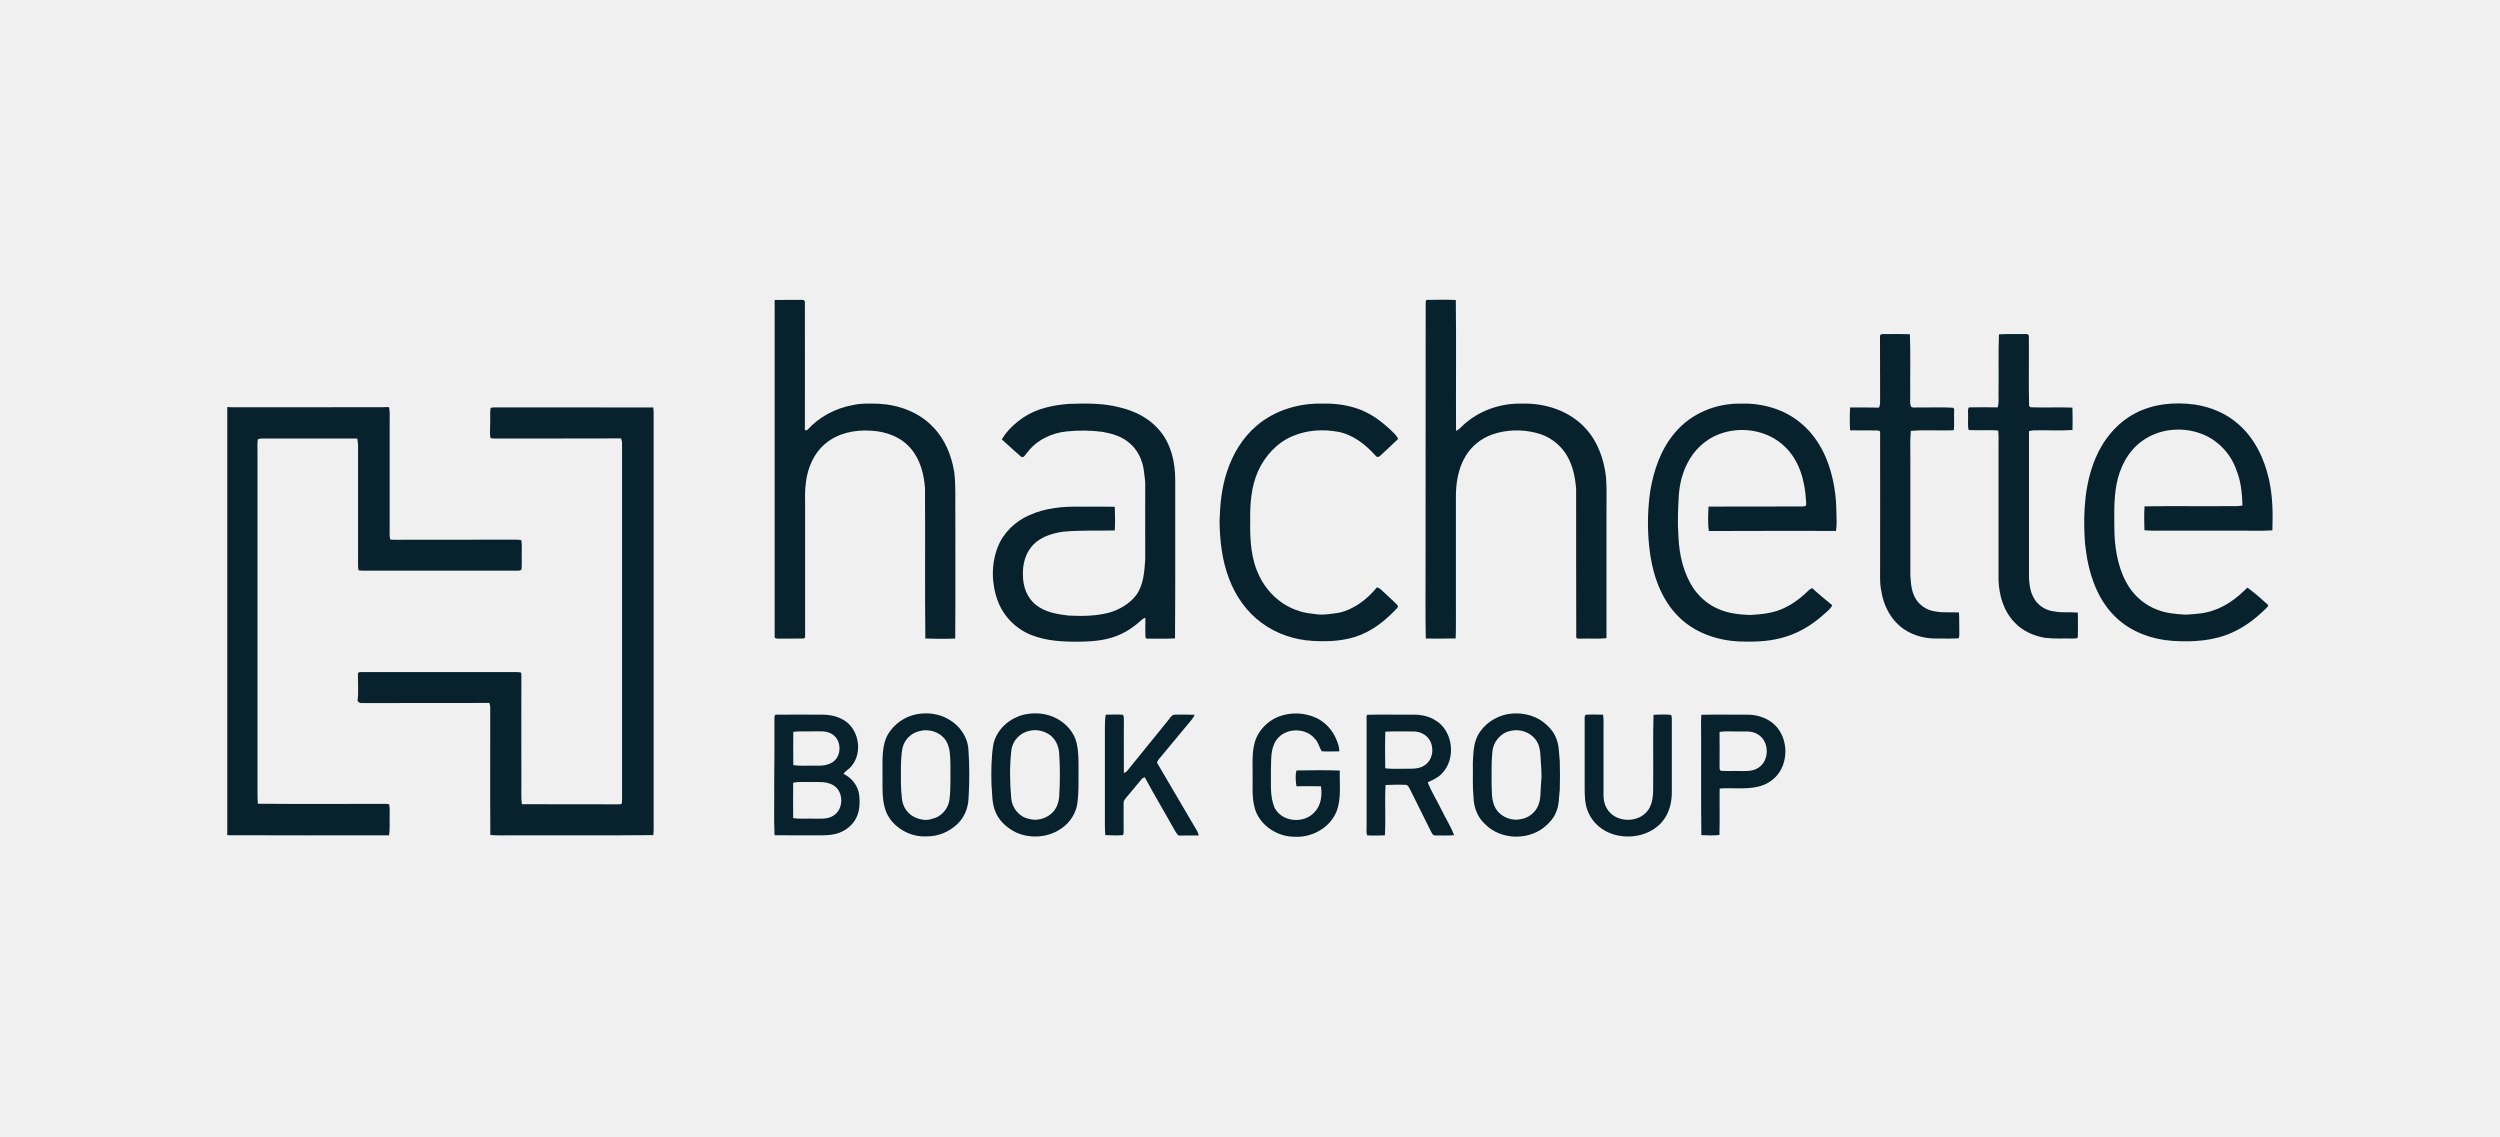
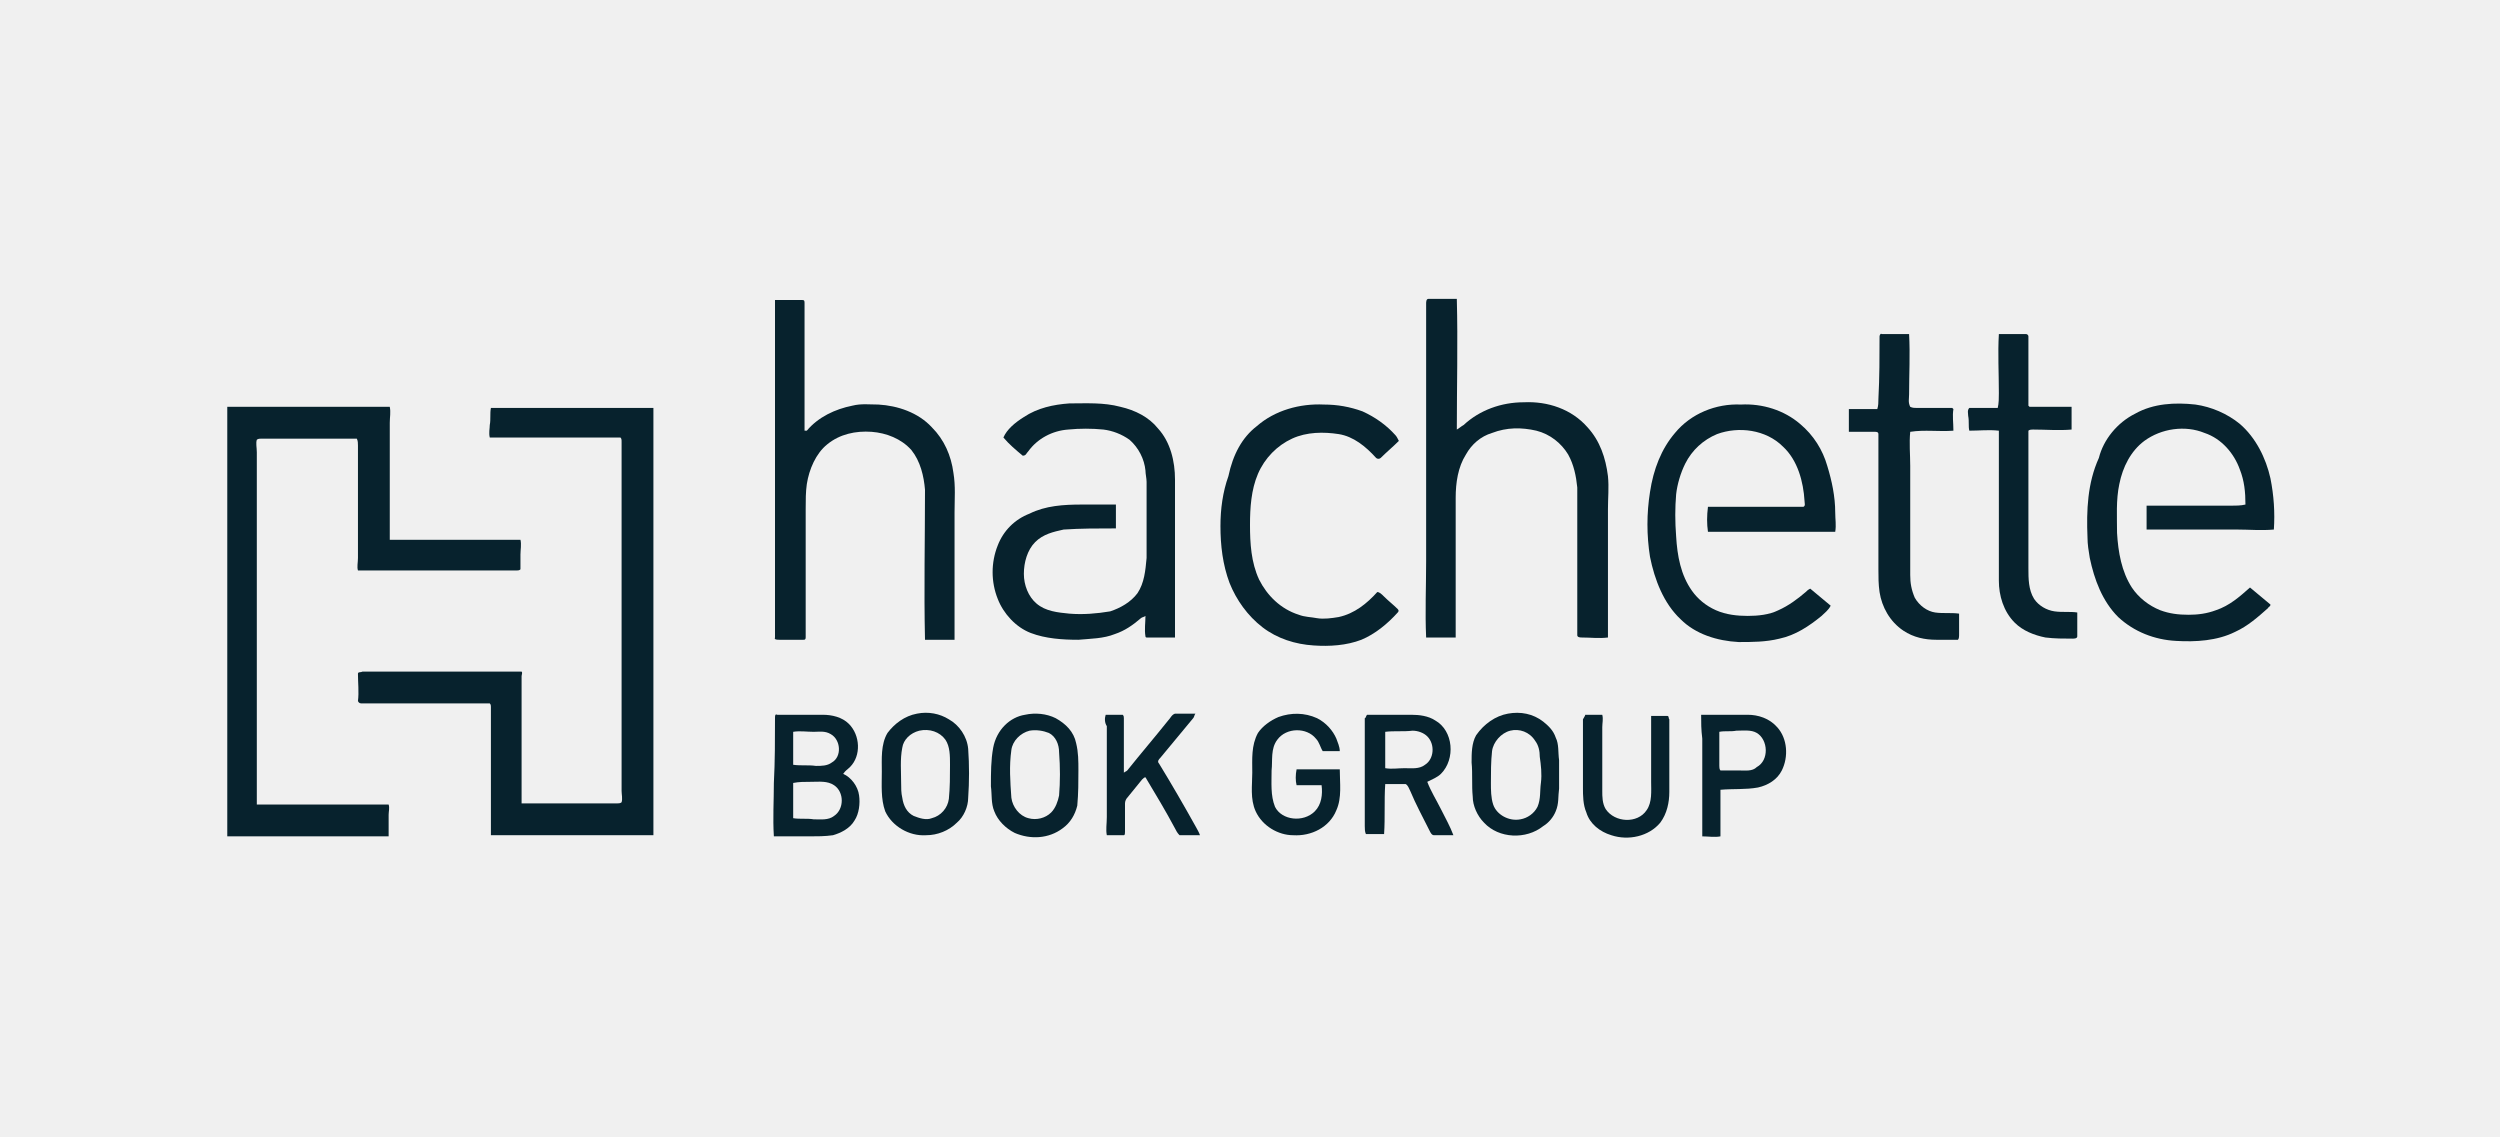
<svg xmlns="http://www.w3.org/2000/svg" version="1.1" id="Layer_1" x="0px" y="0px" viewBox="0 0 220 100" style="enable-background:new 0 0 220 100;" xml:space="preserve">
  <style type="text/css">
	.st0{fill:#07222D;}
- 	.st1{filter:url(#Adobe_OpacityMaskFilter);}
- 	.st2{fill-rule:evenodd;clip-rule:evenodd;fill:#FFFFFF;}
- 	.st3{mask:url(#mask-2_00000172419927635028950350000016990595500894708871_);fill-rule:evenodd;clip-rule:evenodd;fill:#07222D;}
- 	.st4{filter:url(#Adobe_OpacityMaskFilter_00000022534734152165071750000011678967056565734787_);}
- 	.st5{mask:url(#mask-4_00000031179769895205708410000007030728210091176124_);fill-rule:evenodd;clip-rule:evenodd;fill:#07222D;}
</style>
  <g id="_x23_72777bff">
-     <path class="st0" d="M68.18,26.4c0.81-0.02,1.63-0.01,2.44-0.01c0.15-0.01,0.24,0.12,0.21,0.26c0,3.74,0.01,7.48,0,11.22   c0.05-0.01,0.16-0.02,0.21-0.03c1.04-1.15,2.48-1.92,4-2.19c0.76-0.18,1.54-0.13,2.32-0.12c1.74,0.1,3.5,0.74,4.72,2.02   c1.06,1.06,1.65,2.51,1.89,3.98c0.15,1.15,0.08,2.32,0.1,3.48c-0.01,3.73,0.02,7.45-0.01,11.18c-0.88,0.04-1.76,0.03-2.63,0   c-0.05-4.41,0-8.83-0.03-13.24c-0.09-1.23-0.42-2.51-1.24-3.47c-0.86-1.03-2.22-1.53-3.54-1.58c-1.38-0.09-2.85,0.2-3.94,1.1   c-1.04,0.84-1.62,2.16-1.76,3.47c-0.11,0.71-0.07,1.43-0.07,2.15c0,3.78,0,7.56,0,11.33c0.04,0.16-0.06,0.25-0.21,0.24   c-0.69,0.01-1.37,0-2.06,0.01c-0.17,0-0.48,0.02-0.41-0.25c0-9.7,0-19.4,0-29.1C68.15,26.69,68.17,26.55,68.18,26.4z" />
-     <path class="st0" d="M125.46,26.74c0.02-0.12-0.04-0.37,0.16-0.35c0.83-0.01,1.66-0.03,2.49,0.01c0.05,3.84,0,7.68,0.02,11.52   c0.22-0.1,0.39-0.27,0.56-0.44c1.39-1.33,3.34-2.02,5.26-1.96c2.05-0.06,4.2,0.64,5.6,2.2c1.07,1.17,1.61,2.73,1.78,4.28   c0.08,0.97,0.03,1.94,0.04,2.9c0,3.75,0,7.51,0,11.26c-0.75,0.08-1.51,0.01-2.27,0.04c-0.13-0.01-0.4,0.05-0.39-0.15   c-0.02-4.34,0-8.68-0.01-13.02c-0.08-0.99-0.27-1.99-0.77-2.87c-0.58-1.03-1.6-1.8-2.76-2.07c-1.26-0.32-2.64-0.29-3.87,0.15   c-0.96,0.34-1.79,1.01-2.32,1.88c-0.68,1.12-0.88,2.46-0.86,3.75c0,3.03,0,6.05,0,9.08c-0.01,1.07,0.02,2.15-0.02,3.23   c-0.87,0.03-1.75,0.02-2.63,0.01c-0.05-2.23-0.01-4.47-0.02-6.7C125.46,41.9,125.46,34.32,125.46,26.74z" />
-     <path class="st0" d="M165.44,29.64c-0.03-0.14,0.08-0.26,0.23-0.24c0.8-0.01,1.6-0.01,2.4,0.01c0.07,1.76,0.01,3.53,0.03,5.29   c0.02,0.36-0.07,0.74,0.07,1.08c0.16,0.14,0.4,0.06,0.6,0.08c1.04,0.01,2.08-0.04,3.11,0.02c0.02,0.03,0.07,0.09,0.09,0.12   c-0.05,0.62,0.04,1.24-0.04,1.86c-1.26,0.06-2.53-0.06-3.78,0.06c-0.09,1.01-0.02,2.03-0.04,3.04c0,3.21,0,6.43,0,9.64   c0.04,0.66,0.08,1.35,0.39,1.95c0.35,0.69,1.07,1.18,1.84,1.26c0.68,0.13,1.37,0.04,2.05,0.09c0.04,0.58,0.01,1.17,0.03,1.75   c-0.01,0.17,0.02,0.36-0.06,0.52c-0.63,0.05-1.27,0.01-1.9,0.02c-1,0.02-2.01-0.23-2.85-0.78c-1.16-0.76-1.87-2.08-2.06-3.44   c-0.15-0.66-0.09-1.34-0.1-2.02c0-3.96,0.01-7.92,0-11.88c0.04-0.19-0.2-0.18-0.32-0.19c-0.77-0.02-1.54,0.01-2.32-0.01   c-0.04-0.67-0.04-1.34,0-2.01c0.85,0,1.7-0.01,2.54,0.01c0.14-0.28,0.09-0.59,0.1-0.88C165.44,33.2,165.44,31.42,165.44,29.64z" />
-     <path class="st0" d="M175.91,29.42c0.8-0.04,1.6-0.02,2.4-0.02c0.14-0.03,0.25,0.1,0.23,0.24c0.02,2.03-0.03,4.06,0.02,6.08   c0.03,0.03,0.09,0.09,0.12,0.12c1.23,0.05,2.46-0.02,3.69,0.03c0.03,0.65,0.02,1.31,0.01,1.97c-1.14,0.08-2.28,0-3.43,0.03   c-0.14,0.01-0.27,0.04-0.4,0.07c0,4.03,0,8.07,0,12.1c-0.01,0.92-0.02,1.91,0.5,2.71c0.38,0.61,1.06,0.99,1.76,1.06   c0.67,0.13,1.36,0.03,2.04,0.1c0.01,0.7,0.02,1.41,0,2.11c0,0.22-0.28,0.15-0.43,0.17c-0.81-0.02-1.63,0.04-2.44-0.06   c-1-0.16-1.99-0.6-2.69-1.35c-0.96-0.98-1.37-2.37-1.42-3.71c0-3.96,0-7.92,0-11.89c0-0.43,0.02-0.86-0.03-1.29   c-0.86-0.08-1.73,0.01-2.6-0.05c-0.1-0.42-0.03-0.85-0.05-1.28c0.02-0.23-0.06-0.49,0.07-0.71c0.84-0.02,1.68-0.01,2.53,0   c0.15-0.44,0.06-0.9,0.08-1.35C175.9,32.81,175.84,31.11,175.91,29.42z" />
-     <path class="st0" d="M90.11,36.7c1.18-0.77,2.6-1.06,3.99-1.16c1.5-0.05,3.02-0.07,4.47,0.32c1.26,0.3,2.48,0.9,3.35,1.88   c1.12,1.22,1.51,2.93,1.5,4.55c-0.01,4.63,0.02,9.26-0.02,13.89c-0.82,0.04-1.65,0.02-2.47,0.02c-0.03-0.01-0.09-0.04-0.12-0.06   c-0.05-0.59,0-1.19-0.02-1.78c-0.13,0.06-0.27,0.12-0.37,0.23c-0.67,0.61-1.45,1.13-2.31,1.43c-1.01,0.36-2.1,0.44-3.16,0.45   c-1.42,0.01-2.89-0.06-4.22-0.6c-1.35-0.54-2.45-1.66-2.94-3.03c-0.55-1.49-0.57-3.2,0.01-4.69c0.49-1.27,1.54-2.27,2.77-2.81   c1.42-0.65,3.02-0.79,4.57-0.75c0.99,0.01,1.97-0.02,2.96,0.01c0.03,0.69,0.04,1.39,0,2.08c-1.55,0.04-3.1-0.04-4.64,0.12   c-0.89,0.15-1.82,0.43-2.48,1.08c-0.73,0.71-1.01,1.77-0.96,2.77c0,0.96,0.36,1.97,1.14,2.58c0.81,0.65,1.86,0.82,2.86,0.94   c1.19,0.06,2.4,0.05,3.56-0.25c0.94-0.27,1.84-0.79,2.43-1.58c0.63-0.9,0.69-2.03,0.77-3.09c0-2.22-0.01-4.43,0-6.65   c0-0.34-0.06-0.68-0.1-1.02c-0.09-1.02-0.56-2.04-1.38-2.67c-0.65-0.53-1.48-0.77-2.3-0.91c-1.02-0.13-2.06-0.14-3.09-0.04   c-1.36,0.13-2.69,0.76-3.52,1.87c-0.15,0.15-0.24,0.43-0.49,0.4c-0.59-0.51-1.16-1.04-1.74-1.56   C88.64,37.85,89.35,37.21,90.11,36.7z" />
-     <path class="st0" d="M110.6,37.45c1.61-1.37,3.76-2,5.86-1.93c1.15-0.03,2.3,0.15,3.37,0.58c1.11,0.46,2.05,1.23,2.89,2.07   c0.13,0.13,0.24,0.29,0.32,0.45c-0.54,0.51-1.07,1.03-1.62,1.52c-0.1,0.1-0.28,0.1-0.36-0.03c-0.88-0.98-1.98-1.86-3.3-2.11   c-1.35-0.25-2.79-0.16-4.06,0.4c-1.35,0.58-2.39,1.74-2.99,3.06c-0.62,1.4-0.72,2.95-0.69,4.45c-0.03,1.62,0.07,3.31,0.8,4.78   c0.69,1.43,1.94,2.6,3.48,3.07c0.51,0.19,1.06,0.23,1.6,0.3c0.63,0.08,1.26-0.05,1.88-0.13c1.36-0.28,2.52-1.19,3.39-2.24   c0.25,0.05,0.42,0.25,0.6,0.42c0.39,0.36,0.78,0.72,1.16,1.09c0.09,0.08,0.12,0.23,0.02,0.31c-0.92,0.98-1.98,1.87-3.24,2.37   c-1.32,0.53-2.77,0.6-4.18,0.52c-1.61-0.09-3.21-0.62-4.51-1.59c-1.32-0.96-2.29-2.36-2.86-3.88c-0.62-1.6-0.81-3.32-0.84-5.03   c0.04-1.48,0.18-2.97,0.65-4.38C108.47,39.98,109.34,38.51,110.6,37.45z" />
-     <path class="st0" d="M147.41,38.06c1.41-1.69,3.63-2.59,5.81-2.54c1.87-0.06,3.8,0.49,5.25,1.71c1.16,0.95,1.97,2.27,2.45,3.67   c0.45,1.32,0.67,2.71,0.68,4.11c0.01,0.57,0.06,1.14-0.03,1.71c-3.73,0-7.46-0.01-11.19,0.01c-0.11-0.71-0.06-1.44-0.03-2.15   c2.48-0.01,4.97,0,7.45-0.01c0.34-0.01,0.69,0.02,1.03-0.02c0.19-0.07,0.09-0.32,0.1-0.48c-0.09-1.73-0.58-3.56-1.88-4.78   c-1.5-1.45-3.85-1.82-5.78-1.08c-1.21,0.46-2.21,1.41-2.78,2.56c-0.44,0.84-0.67,1.79-0.75,2.73c-0.07,1.22-0.13,2.44-0.04,3.66   c0.06,1.66,0.45,3.37,1.42,4.75c0.53,0.71,1.23,1.31,2.05,1.66c0.88,0.4,1.85,0.51,2.8,0.55c0.92-0.05,1.87-0.13,2.73-0.48   c0.91-0.36,1.71-0.96,2.4-1.63c0.1-0.11,0.23-0.19,0.37-0.26c0.56,0.53,1.17,1.01,1.77,1.51c-0.18,0.38-0.54,0.61-0.84,0.89   c-1.06,0.94-2.33,1.68-3.72,2.01c-1.19,0.31-2.43,0.33-3.64,0.29c-1.87-0.09-3.75-0.72-5.14-2c-1.54-1.42-2.34-3.47-2.66-5.51   c-0.29-1.89-0.29-3.83-0.02-5.72C145.53,41.35,146.17,39.5,147.41,38.06z" />
-     <path class="st0" d="M187.86,36.39c1.6-0.86,3.49-1.03,5.27-0.79c1.42,0.21,2.79,0.78,3.86,1.74c1.43,1.24,2.27,3.03,2.68,4.85   c0.33,1.47,0.35,2.98,0.3,4.48c-1.08,0.08-2.16,0.01-3.24,0.03c-1.9,0-3.81,0-5.71,0c-0.77-0.02-1.55,0.04-2.31-0.04   c-0.02-0.7-0.04-1.4,0.01-2.1c2.45-0.04,4.91,0,7.36-0.02c0.42-0.01,0.85,0.04,1.26-0.06c-0.04-1.06-0.13-2.13-0.54-3.12   c-0.49-1.44-1.64-2.65-3.08-3.19c-1.72-0.65-3.79-0.44-5.27,0.68c-1.21,0.89-1.93,2.33-2.2,3.79c-0.26,1.42-0.19,2.87-0.18,4.31   c0.07,1.65,0.4,3.36,1.32,4.76c0.59,0.88,1.46,1.58,2.46,1.95c0.79,0.31,1.64,0.38,2.48,0.43c0.82-0.05,1.65-0.09,2.43-0.37   c1.17-0.38,2.15-1.15,3.01-2.01c0.65,0.47,1.25,1,1.84,1.54c-0.03,0.15-0.16,0.24-0.25,0.34c-0.85,0.83-1.81,1.57-2.9,2.06   c-1.63,0.75-3.47,0.86-5.24,0.75c-1.86-0.13-3.74-0.8-5.08-2.13c-1.4-1.36-2.14-3.26-2.48-5.16c-0.07-0.6-0.2-1.18-0.21-1.79   c-0.13-2.36,0.03-4.81,0.96-7.01C185.09,38.69,186.28,37.23,187.86,36.39z" />
-     <path class="st0" d="M20,35.82c0.25,0.02,0.5,0.02,0.75,0.02c4.5-0.01,8.99,0.01,13.49-0.01c0.08,0.46,0.05,0.93,0.05,1.4   c0,3.09,0,6.17,0,9.26c0.01,0.33-0.03,0.66,0.05,0.98c0.15,0.03,0.29,0.03,0.44,0.03c3.56-0.01,7.11,0,10.67-0.01   c0.14,0,0.29,0.01,0.43,0.05c0.07,0.42,0.02,0.86,0.03,1.28c-0.01,0.43,0.03,0.86-0.02,1.29c-0.07,0.12-0.22,0.09-0.34,0.11   c-4.52,0-9.05,0-13.57,0c-0.14,0-0.29-0.01-0.43-0.04c-0.07-0.35-0.03-0.72-0.04-1.08c0-3.31,0-6.61,0-9.92   c0-0.2-0.04-0.39-0.07-0.59c-2.78,0.01-5.57,0-8.35,0c-0.13,0.01-0.28,0-0.4,0.08c-0.06,0.35-0.03,0.71-0.03,1.07   c0,9.76,0,19.52,0,29.28c0,0.57-0.01,1.14,0.03,1.71c3.75,0.03,7.51,0.01,11.26,0.01c0.1,0,0.2,0.01,0.29,0.04   c0.08,0.28,0.04,0.57,0.05,0.86c-0.02,0.62,0.04,1.25-0.05,1.87c-4.75,0-9.5,0.01-14.24-0.01V35.82z" />
-     <path class="st0" d="M43.18,35.89c0.13-0.03,0.26-0.04,0.4-0.04c4.64,0.01,9.27-0.01,13.91,0.01c0.01,0.14,0.03,0.29,0.03,0.43   c0,11.94,0,23.89,0,35.83c0,0.46,0.02,0.92-0.03,1.37c-4.14,0.04-8.28,0.01-12.42,0.02c-0.64-0.01-1.28,0.03-1.92-0.03   c-0.03-3.76,0-7.52-0.01-11.28c-0.01-0.11-0.04-0.23-0.07-0.34c-3.73,0.01-7.46,0-11.2,0.01c-0.16,0.02-0.3-0.05-0.4-0.18   c0.09-0.79,0.02-1.59,0.03-2.39c0.01-0.2,0.23-0.14,0.37-0.16c4.4,0,8.79,0,13.19,0c0.26,0.01,0.53-0.02,0.78,0.04   c0.06,0.12,0.04,0.27,0.04,0.4c-0.01,3.06,0,6.11,0,9.17c0.02,0.67-0.05,1.35,0.05,2.02c2.8,0.01,5.6,0,8.4,0.01   c0.13-0.01,0.27,0.02,0.38-0.05c0.06-0.34,0.02-0.69,0.03-1.04c0-10.23,0-20.45,0-30.68c0-0.15-0.04-0.29-0.09-0.43   c-3.6,0.02-7.21,0-10.81,0.01c-0.22,0-0.45,0.02-0.67-0.04c-0.1-0.37-0.02-0.76-0.04-1.13C43.17,36.91,43.09,36.39,43.18,35.89z" />
-     <path class="st0" d="M80.68,62.85c0.97-0.18,2.01-0.04,2.85,0.48c0.94,0.54,1.62,1.53,1.69,2.62c0.1,1.44,0.1,2.9,0.01,4.34   c-0.04,0.84-0.38,1.67-1,2.24c-0.71,0.68-1.68,1.08-2.67,1.07C80.1,73.69,78.6,72.84,78,71.5c-0.45-1.11-0.31-2.33-0.34-3.5   c0.01-1.14-0.09-2.37,0.49-3.4C78.7,63.7,79.63,63.04,80.68,62.85 M80.95,64.33c-0.76,0.15-1.38,0.77-1.54,1.53   c-0.18,1.02-0.12,2.06-0.13,3.09c0,0.44,0.04,0.88,0.09,1.32c0.06,0.66,0.44,1.3,1.04,1.6c0.49,0.25,1.08,0.38,1.61,0.19   c0.8-0.17,1.42-0.87,1.53-1.67c0.13-1.01,0.07-2.03,0.09-3.04c-0.03-0.75,0.01-1.56-0.42-2.21C82.74,64.43,81.78,64.11,80.95,64.33   z" />
-     <path class="st0" d="M90.24,62.86c0.9-0.18,1.87-0.08,2.7,0.34c0.87,0.45,1.59,1.24,1.81,2.21c0.18,0.79,0.16,1.6,0.16,2.4   c-0.01,1.02,0.04,2.04-0.13,3.05c-0.16,0.79-0.63,1.5-1.28,1.97c-1.17,0.89-2.84,1.02-4.16,0.39c-0.8-0.41-1.51-1.07-1.8-1.94   c-0.26-0.72-0.22-1.5-0.29-2.25c-0.03-1.15-0.02-2.31,0.15-3.45C87.66,64.19,88.88,63.13,90.24,62.86 M90.58,64.32   c-0.83,0.16-1.49,0.88-1.58,1.72c-0.16,1.4-0.14,2.82-0.01,4.22c0.07,0.84,0.69,1.62,1.52,1.79c0.69,0.22,1.48,0.01,2.02-0.46   c0.44-0.38,0.64-0.96,0.68-1.52c0.08-1.25,0.08-2.51,0-3.76c-0.04-0.67-0.35-1.37-0.95-1.72C91.77,64.3,91.15,64.16,90.58,64.32z" />
-     <path class="st0" d="M112.47,63.08c1.08-0.43,2.34-0.39,3.39,0.11c0.77,0.37,1.39,1.05,1.72,1.84c0.14,0.35,0.3,0.71,0.27,1.09   c-0.51,0-1.03,0.03-1.54-0.01c-0.22-0.35-0.29-0.79-0.59-1.09c-0.83-1.03-2.62-0.99-3.39,0.09c-0.56,0.79-0.45,1.81-0.49,2.73   c0.03,1.08-0.12,2.23,0.33,3.25c0.64,1.25,2.53,1.42,3.47,0.42c0.61-0.59,0.73-1.51,0.6-2.32c-0.72,0-1.43-0.01-2.15,0   c-0.07-0.45-0.12-0.95,0-1.39c1.27-0.02,2.54-0.04,3.81,0.01c-0.03,1.2,0.16,2.46-0.29,3.61c-0.59,1.46-2.22,2.33-3.77,2.21   c-1.35-0.02-2.68-0.83-3.26-2.06c-0.48-1.09-0.32-2.3-0.35-3.45c0.01-1.18-0.12-2.45,0.49-3.51   C111.12,63.92,111.75,63.38,112.47,63.08z" />
-     <path class="st0" d="M132.68,62.84c1.08-0.18,2.24,0.03,3.13,0.7c0.47,0.37,0.91,0.83,1.12,1.4c0.29,0.64,0.25,1.35,0.33,2.03   c0.02,0.85,0.03,1.69,0,2.54c-0.09,0.66-0.04,1.35-0.33,1.97c-0.21,0.54-0.62,0.98-1.07,1.34c-1.49,1.17-3.86,1.06-5.19-0.31   c-0.65-0.59-0.98-1.48-1-2.35c-0.1-1-0.04-2-0.06-3c0.04-0.81,0.04-1.66,0.42-2.41C130.55,63.74,131.58,63.05,132.68,62.84    M132.88,64.33c-0.84,0.18-1.47,0.96-1.55,1.8c-0.09,0.93-0.07,1.88-0.07,2.81c0.03,0.63-0.02,1.28,0.21,1.88   c0.32,0.94,1.43,1.49,2.38,1.26c0.64-0.1,1.21-0.53,1.48-1.12c0.31-0.66,0.21-1.41,0.29-2.12c0.09-0.78-0.03-1.56-0.06-2.35   c-0.02-0.49-0.12-1-0.42-1.4C134.65,64.42,133.7,64.1,132.88,64.33z" />
-     <path class="st0" d="M68.15,63.23c0-0.15,0-0.39,0.21-0.34c1.34-0.01,2.69,0,4.03,0c0.84,0,1.71,0.24,2.32,0.83   c0.99,0.99,1.11,2.79,0.11,3.82c-0.19,0.2-0.45,0.32-0.59,0.56c0.73,0.35,1.29,1.06,1.38,1.88c0.08,0.74,0.04,1.55-0.37,2.19   c-0.42,0.68-1.15,1.13-1.93,1.26c-0.68,0.12-1.38,0.07-2.06,0.08c-1.03-0.01-2.06,0.01-3.09-0.01c-0.07-1.55-0.01-3.1-0.03-4.65   C68.15,66.98,68.16,65.1,68.15,63.23 M69.81,64.4c-0.01,0.98-0.01,1.95,0,2.93c0.67,0.1,1.35,0.03,2.02,0.05   c0.49,0.02,1-0.03,1.42-0.3c0.86-0.53,0.83-2.01-0.06-2.49c-0.46-0.3-1.02-0.22-1.54-0.23C71.03,64.38,70.42,64.33,69.81,64.4    M69.8,68.88c-0.01,1.04-0.01,2.08,0,3.11c0.58,0.1,1.16,0.03,1.75,0.05c0.6-0.01,1.27,0.09,1.8-0.27c0.91-0.56,0.91-2.1,0-2.66   c-0.6-0.36-1.32-0.29-1.99-0.29C70.84,68.83,70.32,68.77,69.8,68.88z" />
-     <path class="st0" d="M97.31,62.89c0.5,0,1.01-0.03,1.51,0.01c0.06,0.1,0.08,0.21,0.08,0.33c0,1.6-0.01,3.2,0,4.8   c0.09-0.06,0.21-0.09,0.28-0.18c1.18-1.47,2.38-2.92,3.56-4.39c0.19-0.2,0.32-0.54,0.63-0.57c0.59-0.01,1.18-0.01,1.76,0.01   c-0.07,0.13-0.13,0.27-0.22,0.38c-0.97,1.15-1.92,2.33-2.89,3.48c-0.1,0.14-0.29,0.31-0.13,0.48c1.07,1.83,2.15,3.66,3.22,5.49   c0.14,0.25,0.34,0.49,0.37,0.79c-0.59,0.01-1.18-0.01-1.77,0.01c-0.17-0.18-0.3-0.38-0.41-0.59c-0.84-1.52-1.74-3.01-2.56-4.54   c-0.11,0.04-0.22,0.08-0.29,0.18c-0.44,0.53-0.87,1.06-1.32,1.58c-0.11,0.14-0.25,0.28-0.25,0.46c-0.01,0.85,0,1.7,0,2.54   c-0.02,0.12,0.04,0.31-0.13,0.34c-0.49,0.03-0.99,0.01-1.48-0.01c-0.06-0.52-0.03-1.04-0.04-1.56c0-2.65,0-5.3,0-7.95   C97.25,63.62,97.22,63.25,97.31,62.89z" />
-     <path class="st0" d="M120.32,62.9c1.3-0.03,2.6,0,3.9-0.01c0.73-0.02,1.48,0.1,2.1,0.5c1.58,0.94,1.84,3.44,0.53,4.72   c-0.33,0.34-0.78,0.54-1.21,0.73c0.32,0.83,0.8,1.58,1.19,2.38c0.36,0.77,0.84,1.48,1.13,2.28c-0.56,0.04-1.12,0.02-1.67,0.02   c-0.2,0.01-0.28-0.21-0.37-0.36c-0.57-1.17-1.17-2.33-1.74-3.5c-0.12-0.2-0.19-0.49-0.41-0.59c-0.61-0.03-1.22-0.02-1.84,0.01   c-0.09,1.47,0.03,2.95-0.06,4.43c-0.52,0.01-1.04,0.04-1.56,0c-0.09-0.23-0.05-0.48-0.05-0.72c0-3.15,0-6.3,0-9.45   C120.25,63.18,120.23,63.03,120.32,62.9 M121.91,64.39c-0.04,1.07-0.02,2.15-0.01,3.22c0.55,0.08,1.11,0.03,1.67,0.04   c0.6-0.01,1.26,0.06,1.78-0.29c0.83-0.52,0.92-1.82,0.25-2.5c-0.33-0.34-0.81-0.51-1.29-0.49   C123.51,64.37,122.71,64.34,121.91,64.39z" />
-     <path class="st0" d="M139.53,62.9c0.51-0.04,1.03-0.01,1.54-0.01c0.06,0.36,0.04,0.73,0.04,1.1c0,1.87,0,3.74,0,5.61   c-0.02,0.54,0.01,1.12,0.32,1.59c0.75,1.25,2.83,1.27,3.63,0.06c0.49-0.73,0.41-1.66,0.42-2.5c0.02-1.95-0.03-3.9,0.03-5.85   c0.48-0.02,0.96-0.04,1.45,0c0.17,0,0.15,0.21,0.16,0.33c0,2.12,0,4.24,0,6.36c0.02,0.95-0.2,1.95-0.83,2.7   c-1.01,1.21-2.8,1.59-4.28,1.14c-0.99-0.28-1.86-1.01-2.25-1.97c-0.31-0.7-0.31-1.48-0.31-2.24c0-2,0-3.99,0-5.99   C139.43,63.11,139.46,63,139.53,62.9z" />
-     <path class="st0" d="M149.72,62.9c1.36-0.03,2.72,0,4.07-0.01c0.94,0,1.92,0.35,2.55,1.07c0.89,1.03,1.01,2.61,0.37,3.79   c-0.42,0.78-1.21,1.32-2.06,1.49c-1.09,0.24-2.21,0.07-3.32,0.15c-0.02,1.36,0.02,2.73-0.02,4.09c-0.53,0.05-1.06,0.04-1.59,0.01   c-0.04-2.86-0.01-5.72-0.02-8.58C149.71,64.25,149.66,63.57,149.72,62.9 M151.32,64.41c0.01,1.01,0.01,2.02,0,3.03   c0.01,0.14-0.03,0.31,0.12,0.39c0.53,0.04,1.06,0,1.6,0.02c0.55,0,1.16,0.05,1.65-0.26c1.06-0.6,1.04-2.39-0.02-2.98   c-0.54-0.34-1.21-0.22-1.82-0.24C152.34,64.38,151.82,64.32,151.32,64.41z" />
+     <path class="st0" d="M68.2,26.4c0.8,0,1.6,0,2.4,0c0.2,0,0.2,0.1,0.2,0.3c0,3.7,0,7.5,0,11.2c0.1,0,0.2,0,0.2,0   c1-1.2,2.5-1.9,4-2.2c0.8-0.2,1.5-0.1,2.3-0.1c1.7,0.1,3.5,0.7,4.7,2c1.1,1.1,1.7,2.5,1.9,4c0.2,1.2,0.1,2.3,0.1,3.5   c0,3.7,0,7.5,0,11.2c-0.9,0-1.8,0-2.6,0c-0.1-4.4,0-8.8,0-13.2c-0.1-1.2-0.4-2.5-1.2-3.5c-0.9-1-2.2-1.5-3.5-1.6   c-1.4-0.1-2.8,0.2-3.9,1.1c-1,0.8-1.6,2.2-1.8,3.5c-0.1,0.7-0.1,1.4-0.1,2.2c0,3.8,0,7.6,0,11.3c0,0.2-0.1,0.2-0.2,0.2   c-0.7,0-1.4,0-2.1,0c-0.2,0-0.5,0-0.4-0.2c0-9.7,0-19.4,0-29.1C68.2,26.7,68.2,26.5,68.2,26.4z" />
+     <path class="st0" d="M125.5,26.7c0-0.1,0-0.4,0.2-0.4c0.8,0,1.7,0,2.5,0c0.1,3.8,0,7.7,0,11.5c0.2-0.1,0.4-0.3,0.6-0.4   c1.4-1.3,3.3-2,5.3-2c2.1-0.1,4.2,0.6,5.6,2.2c1.1,1.2,1.6,2.7,1.8,4.3c0.1,1,0,1.9,0,2.9c0,3.8,0,7.5,0,11.3c-0.8,0.1-1.5,0-2.3,0   c-0.1,0-0.4,0-0.4-0.2c0-4.3,0-8.7,0-13c-0.1-1-0.3-2-0.8-2.9c-0.6-1-1.6-1.8-2.8-2.1c-1.3-0.3-2.6-0.3-3.9,0.2   c-1,0.3-1.8,1-2.3,1.9c-0.7,1.1-0.9,2.5-0.9,3.8c0,3,0,6,0,9.1c0,1.1,0,2.2,0,3.2c-0.9,0-1.8,0-2.6,0c-0.1-2.2,0-4.5,0-6.7   C125.5,41.9,125.5,34.3,125.5,26.7z" />
+     <path class="st0" d="M165.4,29.6c0-0.1,0.1-0.3,0.2-0.2c0.8,0,1.6,0,2.4,0c0.1,1.8,0,3.5,0,5.3c0,0.4-0.1,0.7,0.1,1.1   c0.2,0.1,0.4,0.1,0.6,0.1c1,0,2.1,0,3.1,0c0,0,0.1,0.1,0.1,0.1c-0.1,0.6,0,1.2,0,1.9c-1.3,0.1-2.5-0.1-3.8,0.1c-0.1,1,0,2,0,3   c0,3.2,0,6.4,0,9.6c0,0.7,0.1,1.3,0.4,2c0.4,0.7,1.1,1.2,1.8,1.3c0.7,0.1,1.4,0,2.1,0.1c0,0.6,0,1.2,0,1.8c0,0.2,0,0.4-0.1,0.5   c-0.6,0-1.3,0-1.9,0c-1,0-2-0.2-2.9-0.8c-1.2-0.8-1.9-2.1-2.1-3.4c-0.1-0.7-0.1-1.3-0.1-2c0-4,0-7.9,0-11.9c0-0.2-0.2-0.2-0.3-0.2   c-0.8,0-1.5,0-2.3,0c0-0.7,0-1.3,0-2c0.9,0,1.7,0,2.5,0c0.1-0.3,0.1-0.6,0.1-0.9C165.4,33.2,165.4,31.4,165.4,29.6z" />
+     <path class="st0" d="M175.9,29.4c0.8,0,1.6,0,2.4,0c0.1,0,0.2,0.1,0.2,0.2c0,2,0,4.1,0,6.1c0,0,0.1,0.1,0.1,0.1c1.2,0,2.5,0,3.7,0   c0,0.7,0,1.3,0,2c-1.1,0.1-2.3,0-3.4,0c-0.1,0-0.3,0-0.4,0.1c0,4,0,8.1,0,12.1c0,0.9,0,1.9,0.5,2.7c0.4,0.6,1.1,1,1.8,1.1   c0.7,0.1,1.4,0,2,0.1c0,0.7,0,1.4,0,2.1c0,0.2-0.3,0.2-0.4,0.2c-0.8,0-1.6,0-2.4-0.1c-1-0.2-2-0.6-2.7-1.3c-1-1-1.4-2.4-1.4-3.7   c0-4,0-7.9,0-11.9c0-0.4,0-0.9,0-1.3c-0.9-0.1-1.7,0-2.6,0c-0.1-0.4,0-0.8-0.1-1.3c0-0.2-0.1-0.5,0.1-0.7c0.8,0,1.7,0,2.5,0   c0.1-0.4,0.1-0.9,0.1-1.3C175.9,32.8,175.8,31.1,175.9,29.4z" />
+     <path class="st0" d="M90.1,36.7c1.2-0.8,2.6-1.1,4-1.2c1.5,0,3-0.1,4.5,0.3c1.3,0.3,2.5,0.9,3.3,1.9c1.1,1.2,1.5,2.9,1.5,4.5   c0,4.6,0,9.3,0,13.9c-0.8,0-1.7,0-2.5,0c0,0-0.1,0-0.1-0.1c-0.1-0.6,0-1.2,0-1.8c-0.1,0.1-0.3,0.1-0.4,0.2   c-0.7,0.6-1.4,1.1-2.3,1.4c-1,0.4-2.1,0.4-3.2,0.5c-1.4,0-2.9-0.1-4.2-0.6c-1.3-0.5-2.4-1.7-2.9-3c-0.6-1.5-0.6-3.2,0-4.7   c0.5-1.3,1.5-2.3,2.8-2.8c1.4-0.7,3-0.8,4.6-0.8c1,0,2,0,3,0c0,0.7,0,1.4,0,2.1c-1.6,0-3.1,0-4.6,0.1c-0.9,0.2-1.8,0.4-2.5,1.1   c-0.7,0.7-1,1.8-1,2.8c0,1,0.4,2,1.1,2.6c0.8,0.7,1.9,0.8,2.9,0.9c1.2,0.1,2.4,0,3.6-0.2c0.9-0.3,1.8-0.8,2.4-1.6   c0.6-0.9,0.7-2,0.8-3.1c0-2.2,0-4.4,0-6.7c0-0.3-0.1-0.7-0.1-1c-0.1-1-0.6-2-1.4-2.7c-0.7-0.5-1.5-0.8-2.3-0.9   c-1-0.1-2.1-0.1-3.1,0c-1.4,0.1-2.7,0.8-3.5,1.9c-0.2,0.2-0.2,0.4-0.5,0.4c-0.6-0.5-1.2-1-1.7-1.6C88.6,37.8,89.3,37.2,90.1,36.7z" />
+     <path class="st0" d="M110.6,37.5c1.6-1.4,3.8-2,5.9-1.9c1.2,0,2.3,0.2,3.4,0.6c1.1,0.5,2.1,1.2,2.9,2.1c0.1,0.1,0.2,0.3,0.3,0.5   c-0.5,0.5-1.1,1-1.6,1.5c-0.1,0.1-0.3,0.1-0.4,0c-0.9-1-2-1.9-3.3-2.1c-1.3-0.2-2.8-0.2-4.1,0.4c-1.3,0.6-2.4,1.7-3,3.1   c-0.6,1.4-0.7,3-0.7,4.5c0,1.6,0.1,3.3,0.8,4.8c0.7,1.4,1.9,2.6,3.5,3.1c0.5,0.2,1.1,0.2,1.6,0.3c0.6,0.1,1.3,0,1.9-0.1   c1.4-0.3,2.5-1.2,3.4-2.2c0.2,0,0.4,0.2,0.6,0.4c0.4,0.4,0.8,0.7,1.2,1.1c0.1,0.1,0.1,0.2,0,0.3c-0.9,1-2,1.9-3.2,2.4   c-1.3,0.5-2.8,0.6-4.2,0.5c-1.6-0.1-3.2-0.6-4.5-1.6c-1.3-1-2.3-2.4-2.9-3.9c-0.6-1.6-0.8-3.3-0.8-5c0-1.5,0.2-3,0.7-4.4   C108.5,40,109.3,38.5,110.6,37.5z" />
+     <path class="st0" d="M147.4,38.1c1.4-1.7,3.6-2.6,5.8-2.5c1.9-0.1,3.8,0.5,5.2,1.7c1.2,1,2,2.3,2.4,3.7c0.4,1.3,0.7,2.7,0.7,4.1   c0,0.6,0.1,1.1,0,1.7c-3.7,0-7.5,0-11.2,0c-0.1-0.7-0.1-1.4,0-2.2c2.5,0,5,0,7.4,0c0.3,0,0.7,0,1,0c0.2-0.1,0.1-0.3,0.1-0.5   c-0.1-1.7-0.6-3.6-1.9-4.8c-1.5-1.5-3.9-1.8-5.8-1.1c-1.2,0.5-2.2,1.4-2.8,2.6c-0.4,0.8-0.7,1.8-0.8,2.7c-0.1,1.2-0.1,2.4,0,3.7   c0.1,1.7,0.4,3.4,1.4,4.8c0.5,0.7,1.2,1.3,2.1,1.7c0.9,0.4,1.9,0.5,2.8,0.5c0.9,0,1.9-0.1,2.7-0.5c0.9-0.4,1.7-1,2.4-1.6   c0.1-0.1,0.2-0.2,0.4-0.3c0.6,0.5,1.2,1,1.8,1.5c-0.2,0.4-0.5,0.6-0.8,0.9c-1.1,0.9-2.3,1.7-3.7,2c-1.2,0.3-2.4,0.3-3.6,0.3   c-1.9-0.1-3.8-0.7-5.1-2c-1.5-1.4-2.3-3.5-2.7-5.5c-0.3-1.9-0.3-3.8,0-5.7C145.5,41.3,146.2,39.5,147.4,38.1z" />
+     <path class="st0" d="M187.9,36.4c1.6-0.9,3.5-1,5.3-0.8c1.4,0.2,2.8,0.8,3.9,1.7c1.4,1.2,2.3,3,2.7,4.8c0.3,1.5,0.4,3,0.3,4.5   c-1.1,0.1-2.2,0-3.2,0c-1.9,0-3.8,0-5.7,0c-0.8,0-1.6,0-2.3,0c0-0.7,0-1.4,0-2.1c2.4,0,4.9,0,7.4,0c0.4,0,0.9,0,1.3-0.1   c0-1.1-0.1-2.1-0.5-3.1c-0.5-1.4-1.6-2.7-3.1-3.2c-1.7-0.7-3.8-0.4-5.3,0.7c-1.2,0.9-1.9,2.3-2.2,3.8c-0.3,1.4-0.2,2.9-0.2,4.3   c0.1,1.7,0.4,3.4,1.3,4.8c0.6,0.9,1.5,1.6,2.5,2c0.8,0.3,1.6,0.4,2.5,0.4c0.8,0,1.6-0.1,2.4-0.4c1.2-0.4,2.1-1.2,3-2   c0.6,0.5,1.2,1,1.8,1.5c0,0.2-0.2,0.2-0.2,0.3c-0.9,0.8-1.8,1.6-2.9,2.1c-1.6,0.8-3.5,0.9-5.2,0.8c-1.9-0.1-3.7-0.8-5.1-2.1   c-1.4-1.4-2.1-3.3-2.5-5.2c-0.1-0.6-0.2-1.2-0.2-1.8c-0.1-2.4,0-4.8,1-7C185.1,38.7,186.3,37.2,187.9,36.4z" />
+     <path class="st0" d="M20,35.8c0.2,0,0.5,0,0.8,0c4.5,0,9,0,13.5,0c0.1,0.5,0,0.9,0,1.4c0,3.1,0,6.2,0,9.3c0,0.3,0,0.7,0,1   c0.2,0,0.3,0,0.4,0c3.6,0,7.1,0,10.7,0c0.1,0,0.3,0,0.4,0c0.1,0.4,0,0.9,0,1.3c0,0.4,0,0.9,0,1.3c-0.1,0.1-0.2,0.1-0.3,0.1   c-4.5,0-9,0-13.6,0c-0.1,0-0.3,0-0.4,0c-0.1-0.3,0-0.7,0-1.1c0-3.3,0-6.6,0-9.9c0-0.2,0-0.4-0.1-0.6c-2.8,0-5.6,0-8.4,0   c-0.1,0-0.3,0-0.4,0.1c-0.1,0.3,0,0.7,0,1.1c0,9.8,0,19.5,0,29.3c0,0.6,0,1.1,0,1.7c3.8,0,7.5,0,11.3,0c0.1,0,0.2,0,0.3,0   c0.1,0.3,0,0.6,0,0.9c0,0.6,0,1.2,0,1.9c-4.8,0-9.5,0-14.2,0C20,73.5,20,35.8,20,35.8z" />
+     <path class="st0" d="M43.2,35.9c0.1,0,0.3,0,0.4,0c4.6,0,9.3,0,13.9,0c0,0.1,0,0.3,0,0.4c0,11.9,0,23.9,0,35.8c0,0.5,0,0.9,0,1.4   c-4.1,0-8.3,0-12.4,0c-0.6,0-1.3,0-1.9,0c0-3.8,0-7.5,0-11.3c0-0.1,0-0.2-0.1-0.3c-3.7,0-7.5,0-11.2,0c-0.2,0-0.3,0-0.4-0.2   c0.1-0.8,0-1.6,0-2.4c0-0.2,0.2-0.1,0.4-0.2c4.4,0,8.8,0,13.2,0c0.3,0,0.5,0,0.8,0c0.1,0.1,0,0.3,0,0.4c0,3.1,0,6.1,0,9.2   c0,0.7,0,1.3,0,2c2.8,0,5.6,0,8.4,0c0.1,0,0.3,0,0.4-0.1c0.1-0.3,0-0.7,0-1c0-10.2,0-20.5,0-30.7c0-0.2,0-0.3-0.1-0.4   c-3.6,0-7.2,0-10.8,0c-0.2,0-0.5,0-0.7,0c-0.1-0.4,0-0.8,0-1.1C43.2,36.9,43.1,36.4,43.2,35.9z" />
+     <path class="st0" d="M80.7,62.8c1-0.2,2,0,2.8,0.5c0.9,0.5,1.6,1.5,1.7,2.6c0.1,1.4,0.1,2.9,0,4.3c0,0.8-0.4,1.7-1,2.2   c-0.7,0.7-1.7,1.1-2.7,1.1c-1.5,0.1-3-0.8-3.6-2.1c-0.4-1.1-0.3-2.3-0.3-3.5c0-1.1-0.1-2.4,0.5-3.4C78.7,63.7,79.6,63,80.7,62.8    M80.9,64.3c-0.8,0.2-1.4,0.8-1.5,1.5c-0.2,1-0.1,2.1-0.1,3.1c0,0.4,0,0.9,0.1,1.3c0.1,0.7,0.4,1.3,1,1.6c0.5,0.2,1.1,0.4,1.6,0.2   c0.8-0.2,1.4-0.9,1.5-1.7c0.1-1,0.1-2,0.1-3c0-0.8,0-1.6-0.4-2.2C82.7,64.4,81.8,64.1,80.9,64.3z" />
+     <path class="st0" d="M90.2,62.9c0.9-0.2,1.9-0.1,2.7,0.3c0.9,0.5,1.6,1.2,1.8,2.2c0.2,0.8,0.2,1.6,0.2,2.4c0,1,0,2-0.1,3.1   c-0.2,0.8-0.6,1.5-1.3,2c-1.2,0.9-2.8,1-4.2,0.4c-0.8-0.4-1.5-1.1-1.8-1.9c-0.3-0.7-0.2-1.5-0.3-2.2c0-1.2,0-2.3,0.2-3.4   C87.7,64.2,88.9,63.1,90.2,62.9 M90.6,64.3c-0.8,0.2-1.5,0.9-1.6,1.7c-0.2,1.4-0.1,2.8,0,4.2c0.1,0.8,0.7,1.6,1.5,1.8   c0.7,0.2,1.5,0,2-0.5c0.4-0.4,0.6-1,0.7-1.5c0.1-1.2,0.1-2.5,0-3.8c0-0.7-0.3-1.4-0.9-1.7C91.8,64.3,91.2,64.2,90.6,64.3z" />
+     <path class="st0" d="M112.5,63.1c1.1-0.4,2.3-0.4,3.4,0.1c0.8,0.4,1.4,1.1,1.7,1.8c0.1,0.3,0.3,0.7,0.3,1.1c-0.5,0-1,0-1.5,0   c-0.2-0.3-0.3-0.8-0.6-1.1c-0.8-1-2.6-1-3.4,0.1c-0.6,0.8-0.4,1.8-0.5,2.7c0,1.1-0.1,2.2,0.3,3.2c0.6,1.2,2.5,1.4,3.5,0.4   c0.6-0.6,0.7-1.5,0.6-2.3c-0.7,0-1.4,0-2.2,0c-0.1-0.4-0.1-0.9,0-1.4c1.3,0,2.5,0,3.8,0c0,1.2,0.2,2.5-0.3,3.6   c-0.6,1.5-2.2,2.3-3.8,2.2c-1.3,0-2.7-0.8-3.3-2.1c-0.5-1.1-0.3-2.3-0.3-3.4c0-1.2-0.1-2.4,0.5-3.5   C111.1,63.9,111.8,63.4,112.5,63.1z" />
+     <path class="st0" d="M132.7,62.8c1.1-0.2,2.2,0,3.1,0.7c0.5,0.4,0.9,0.8,1.1,1.4c0.3,0.6,0.2,1.3,0.3,2c0,0.8,0,1.7,0,2.5   c-0.1,0.7,0,1.3-0.3,2c-0.2,0.5-0.6,1-1.1,1.3c-1.5,1.2-3.9,1.1-5.2-0.3c-0.6-0.6-1-1.5-1-2.3c-0.1-1,0-2-0.1-3   c0-0.8,0-1.7,0.4-2.4C130.6,63.7,131.6,63,132.7,62.8 M132.9,64.3c-0.8,0.2-1.5,1-1.6,1.8c-0.1,0.9-0.1,1.9-0.1,2.8   c0,0.6,0,1.3,0.2,1.9c0.3,0.9,1.4,1.5,2.4,1.3c0.6-0.1,1.2-0.5,1.5-1.1c0.3-0.7,0.2-1.4,0.3-2.1c0.1-0.8,0-1.6-0.1-2.3   c0-0.5-0.1-1-0.4-1.4C134.6,64.4,133.7,64.1,132.9,64.3z" />
+     <path class="st0" d="M68.2,63.2c0-0.2,0-0.4,0.2-0.3c1.3,0,2.7,0,4,0c0.8,0,1.7,0.2,2.3,0.8c1,1,1.1,2.8,0.1,3.8   c-0.2,0.2-0.4,0.3-0.6,0.6c0.7,0.3,1.3,1.1,1.4,1.9c0.1,0.7,0,1.6-0.4,2.2c-0.4,0.7-1.2,1.1-1.9,1.3c-0.7,0.1-1.4,0.1-2.1,0.1   c-1,0-2.1,0-3.1,0c-0.1-1.6,0-3.1,0-4.7C68.2,67,68.2,65.1,68.2,63.2 M69.8,64.4c0,1,0,1.9,0,2.9c0.7,0.1,1.3,0,2,0.1   c0.5,0,1,0,1.4-0.3c0.9-0.5,0.8-2-0.1-2.5c-0.5-0.3-1-0.2-1.5-0.2C71,64.4,70.4,64.3,69.8,64.4 M69.8,68.9c0,1,0,2.1,0,3.1   c0.6,0.1,1.2,0,1.8,0.1c0.6,0,1.3,0.1,1.8-0.3c0.9-0.6,0.9-2.1,0-2.7c-0.6-0.4-1.3-0.3-2-0.3C70.8,68.8,70.3,68.8,69.8,68.9z" />
+     <path class="st0" d="M97.3,62.9c0.5,0,1,0,1.5,0c0.1,0.1,0.1,0.2,0.1,0.3c0,1.6,0,3.2,0,4.8c0.1-0.1,0.2-0.1,0.3-0.2   c1.2-1.5,2.4-2.9,3.6-4.4c0.2-0.2,0.3-0.5,0.6-0.6c0.6,0,1.2,0,1.8,0c-0.1,0.1-0.1,0.3-0.2,0.4c-1,1.2-1.9,2.3-2.9,3.5   c-0.1,0.1-0.3,0.3-0.1,0.5c1.1,1.8,2.2,3.7,3.2,5.5c0.1,0.2,0.3,0.5,0.4,0.8c-0.6,0-1.2,0-1.8,0c-0.2-0.2-0.3-0.4-0.4-0.6   c-0.8-1.5-1.7-3-2.6-4.5c-0.1,0-0.2,0.1-0.3,0.2c-0.4,0.5-0.9,1.1-1.3,1.6c-0.1,0.1-0.2,0.3-0.2,0.5c0,0.8,0,1.7,0,2.5   c0,0.1,0,0.3-0.1,0.3c-0.5,0-1,0-1.5,0c-0.1-0.5,0-1,0-1.6c0-2.7,0-5.3,0-8C97.2,63.6,97.2,63.2,97.3,62.9z" />
+     <path class="st0" d="M120.3,62.9c1.3,0,2.6,0,3.9,0c0.7,0,1.5,0.1,2.1,0.5c1.6,0.9,1.8,3.4,0.5,4.7c-0.3,0.3-0.8,0.5-1.2,0.7   c0.3,0.8,0.8,1.6,1.2,2.4c0.4,0.8,0.8,1.5,1.1,2.3c-0.6,0-1.1,0-1.7,0c-0.2,0-0.3-0.2-0.4-0.4c-0.6-1.2-1.2-2.3-1.7-3.5   c-0.1-0.2-0.2-0.5-0.4-0.6c-0.6,0-1.2,0-1.8,0c-0.1,1.5,0,2.9-0.1,4.4c-0.5,0-1,0-1.6,0c-0.1-0.2-0.1-0.5-0.1-0.7   c0-3.2,0-6.3,0-9.5C120.2,63.2,120.2,63,120.3,62.9 M121.9,64.4c0,1.1,0,2.2,0,3.2c0.6,0.1,1.1,0,1.7,0c0.6,0,1.3,0.1,1.8-0.3   c0.8-0.5,0.9-1.8,0.2-2.5c-0.3-0.3-0.8-0.5-1.3-0.5C123.5,64.4,122.7,64.3,121.9,64.4z" />
+     <path class="st0" d="M139.5,62.9c0.5,0,1,0,1.5,0c0.1,0.4,0,0.7,0,1.1c0,1.9,0,3.7,0,5.6c0,0.5,0,1.1,0.3,1.6   c0.8,1.2,2.8,1.3,3.6,0.1c0.5-0.7,0.4-1.7,0.4-2.5c0-1.9,0-3.9,0-5.8c0.5,0,1,0,1.4,0c0.2,0,0.1,0.2,0.2,0.3c0,2.1,0,4.2,0,6.4   c0,0.9-0.2,1.9-0.8,2.7c-1,1.2-2.8,1.6-4.3,1.1c-1-0.3-1.9-1-2.2-2c-0.3-0.7-0.3-1.5-0.3-2.2c0-2,0-4,0-6   C139.4,63.1,139.5,63,139.5,62.9z" />
+     <path class="st0" d="M149.7,62.9c1.4,0,2.7,0,4.1,0c0.9,0,1.9,0.3,2.6,1.1c0.9,1,1,2.6,0.4,3.8c-0.4,0.8-1.2,1.3-2.1,1.5   c-1.1,0.2-2.2,0.1-3.3,0.2c0,1.4,0,2.7,0,4.1c-0.5,0.1-1.1,0-1.6,0c0-2.9,0-5.7,0-8.6C149.7,64.2,149.7,63.6,149.7,62.9    M151.3,64.4c0,1,0,2,0,3c0,0.1,0,0.3,0.1,0.4c0.5,0,1.1,0,1.6,0c0.6,0,1.2,0.1,1.6-0.3c1.1-0.6,1-2.4,0-3   c-0.5-0.3-1.2-0.2-1.8-0.2C152.3,64.4,151.8,64.3,151.3,64.4z" />
  </g>
</svg>
